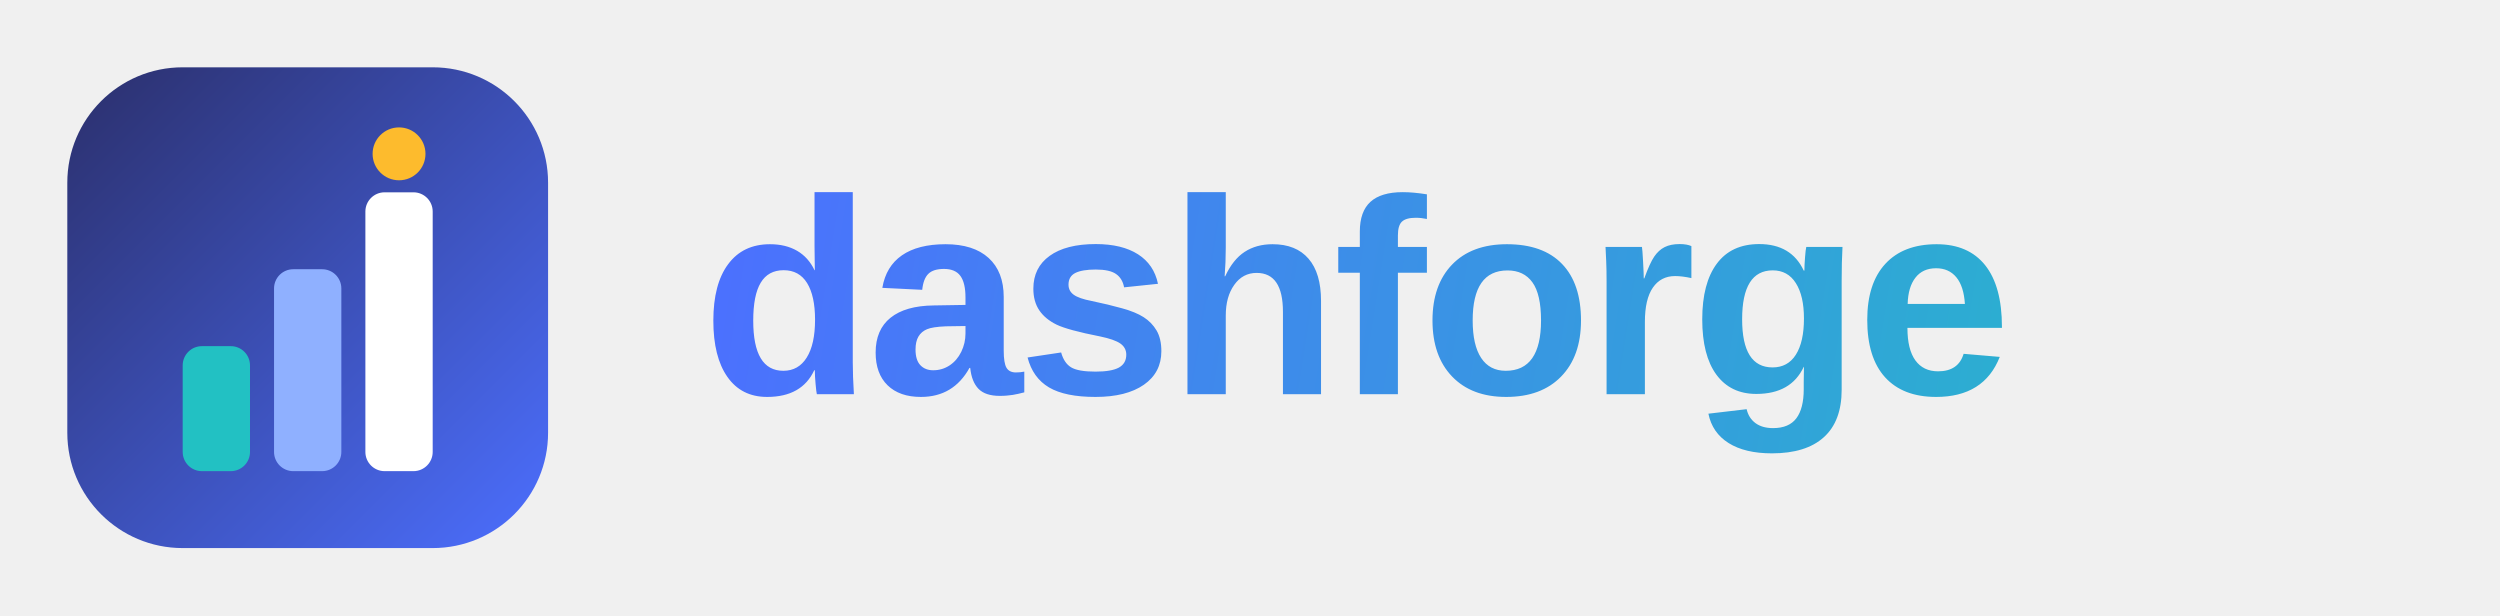
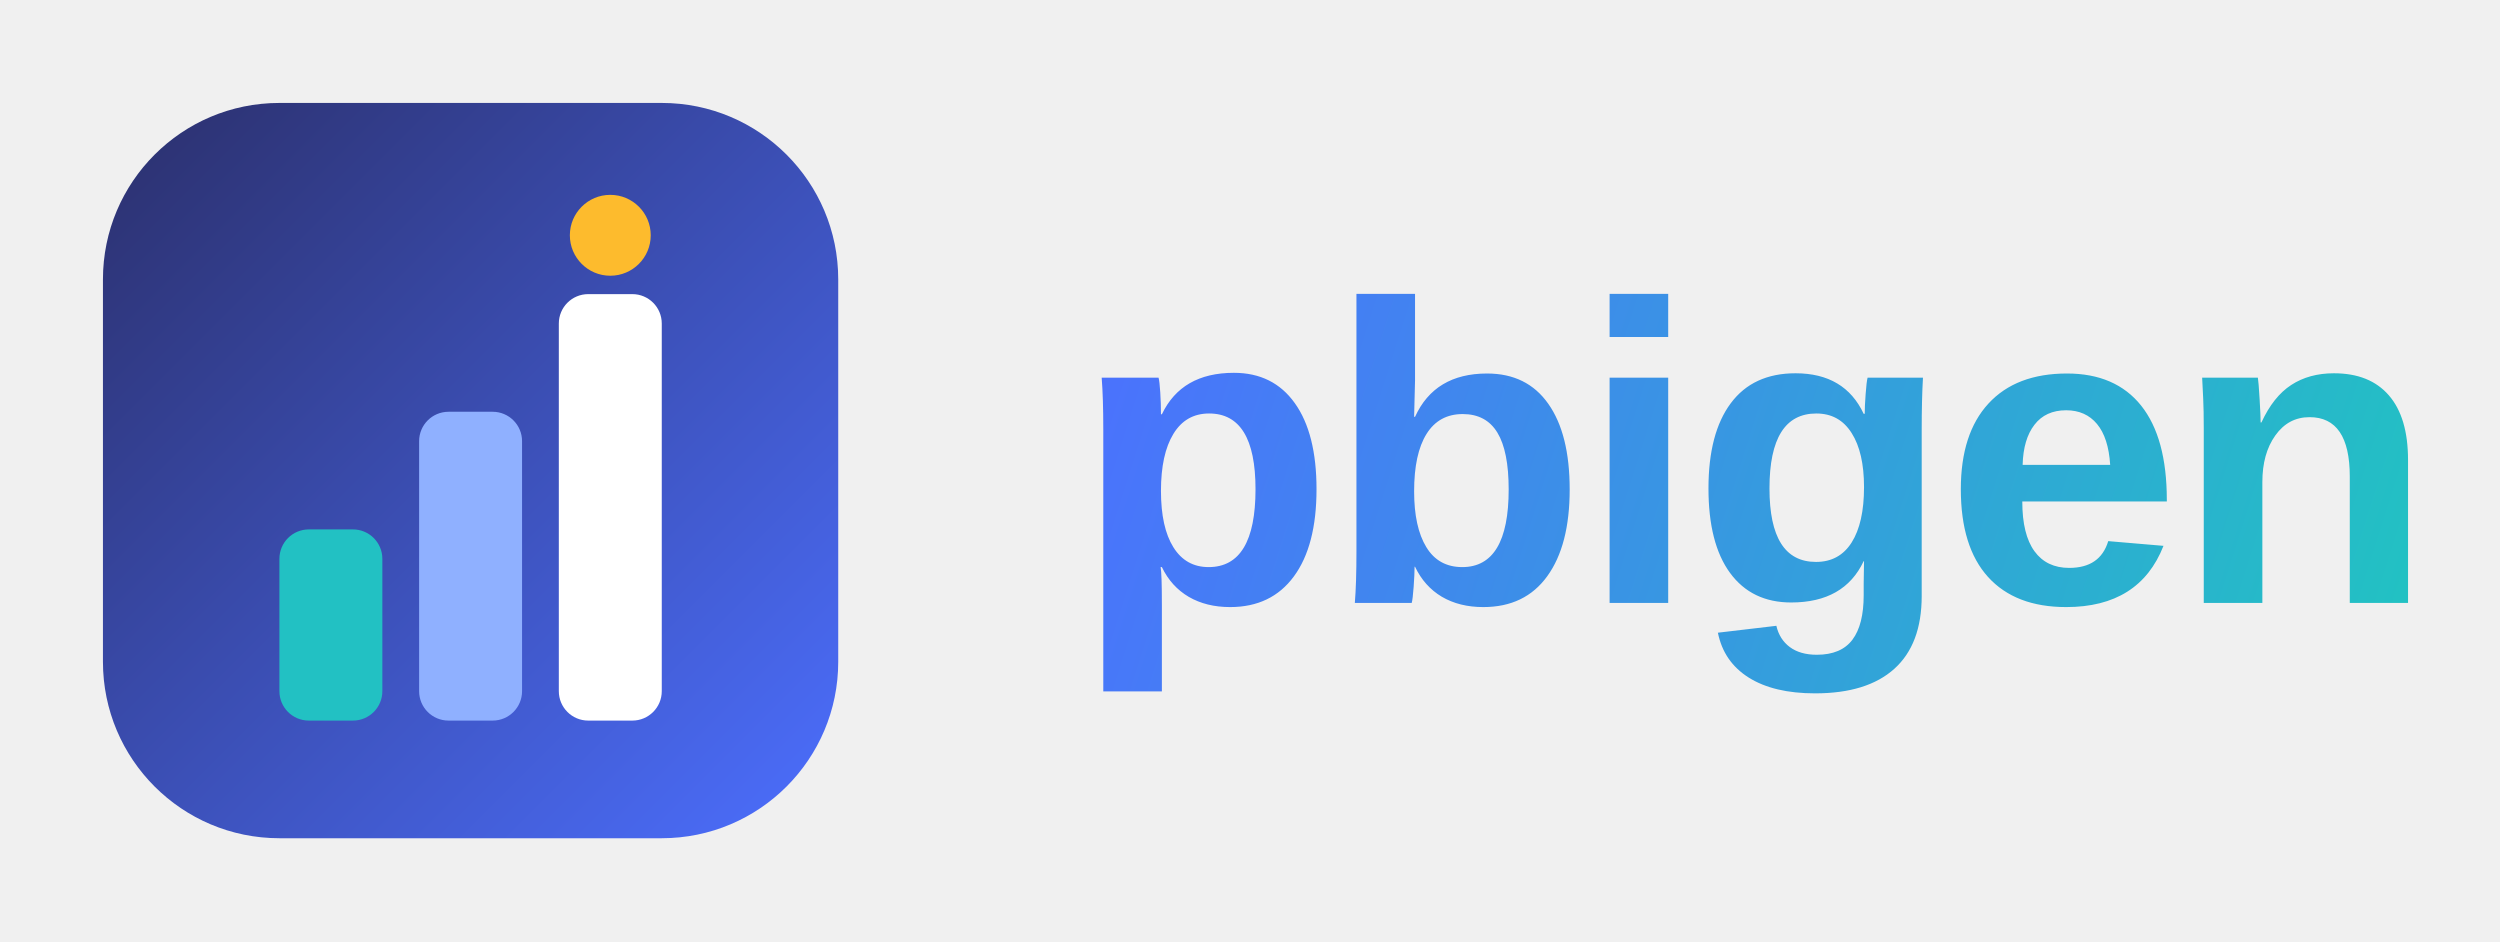
- <svg xmlns="http://www.w3.org/2000/svg" width="520" height="128" viewBox="0 0 520 128" fill="none" role="img" aria-label="dashforge">
+ <svg xmlns="http://www.w3.org/2000/svg" width="340" height="128" viewBox="0 0 340 128" fill="none" role="img" aria-label="pbigen">
  <defs>
    <linearGradient id="tile" x1="14" y1="14" x2="114" y2="114" gradientUnits="userSpaceOnUse">
      <stop stop-color="#2B2F6B" />
      <stop offset="1" stop-color="#4C6FFF" />
    </linearGradient>
-     <linearGradient id="word" x1="146" y1="40" x2="500" y2="96" gradientUnits="userSpaceOnUse">
+     <linearGradient id="word" x1="146" y1="40" x2="322" y2="96" gradientUnits="userSpaceOnUse">
      <stop stop-color="#4C6FFF" />
      <stop offset="1" stop-color="#22C1C3" />
    </linearGradient>
  </defs>
  <rect x="14" y="14" width="100" height="100" rx="24" fill="url(#tile)" />
  <rect x="38" y="72" width="14" height="26" rx="4" fill="#22C1C3" />
  <rect x="57" y="56" width="14" height="42" rx="4" fill="#8FB0FF" />
  <rect x="76" y="40" width="14" height="58" rx="4" fill="#FFFFFF" />
  <circle cx="83" cy="32" r="5.5" fill="#FDBB2D" />
-   <text x="146" y="82" font-family="'Segoe UI Semibold','Helvetica Neue',Arial,sans-serif" font-size="58" font-weight="700" letter-spacing="-1" fill="url(#word)">dashforge</text>
+   <text x="146" y="82" font-family="'Segoe UI Semibold','Helvetica Neue',Arial,sans-serif" font-size="58" font-weight="700" letter-spacing="-1" fill="url(#word)">pbigen</text>
</svg>
